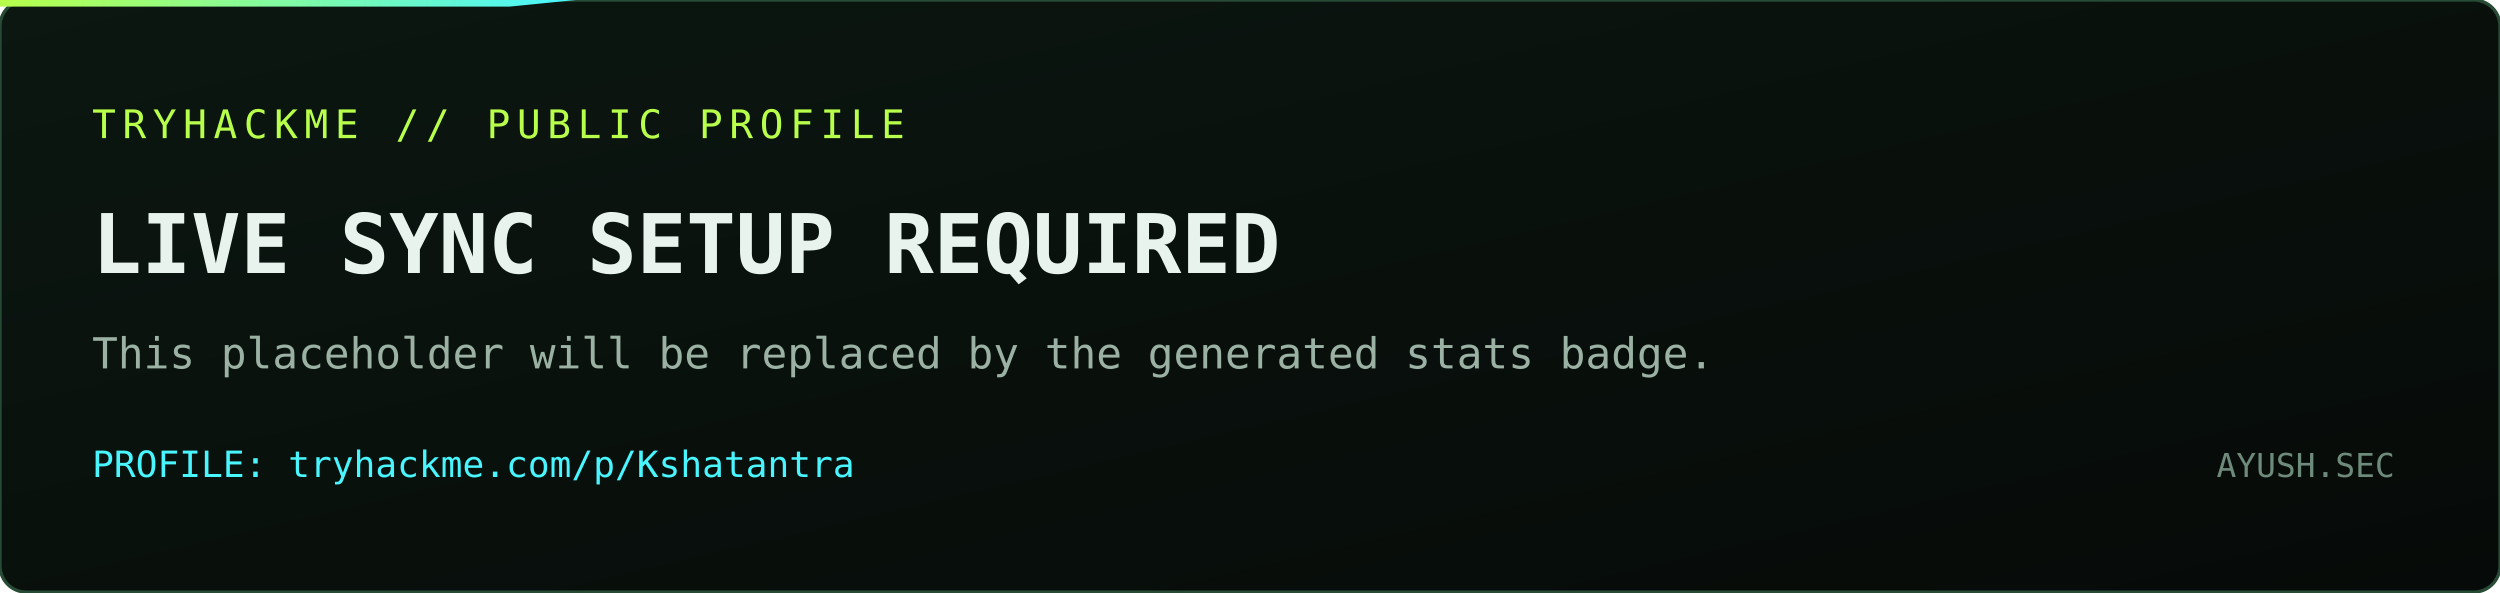
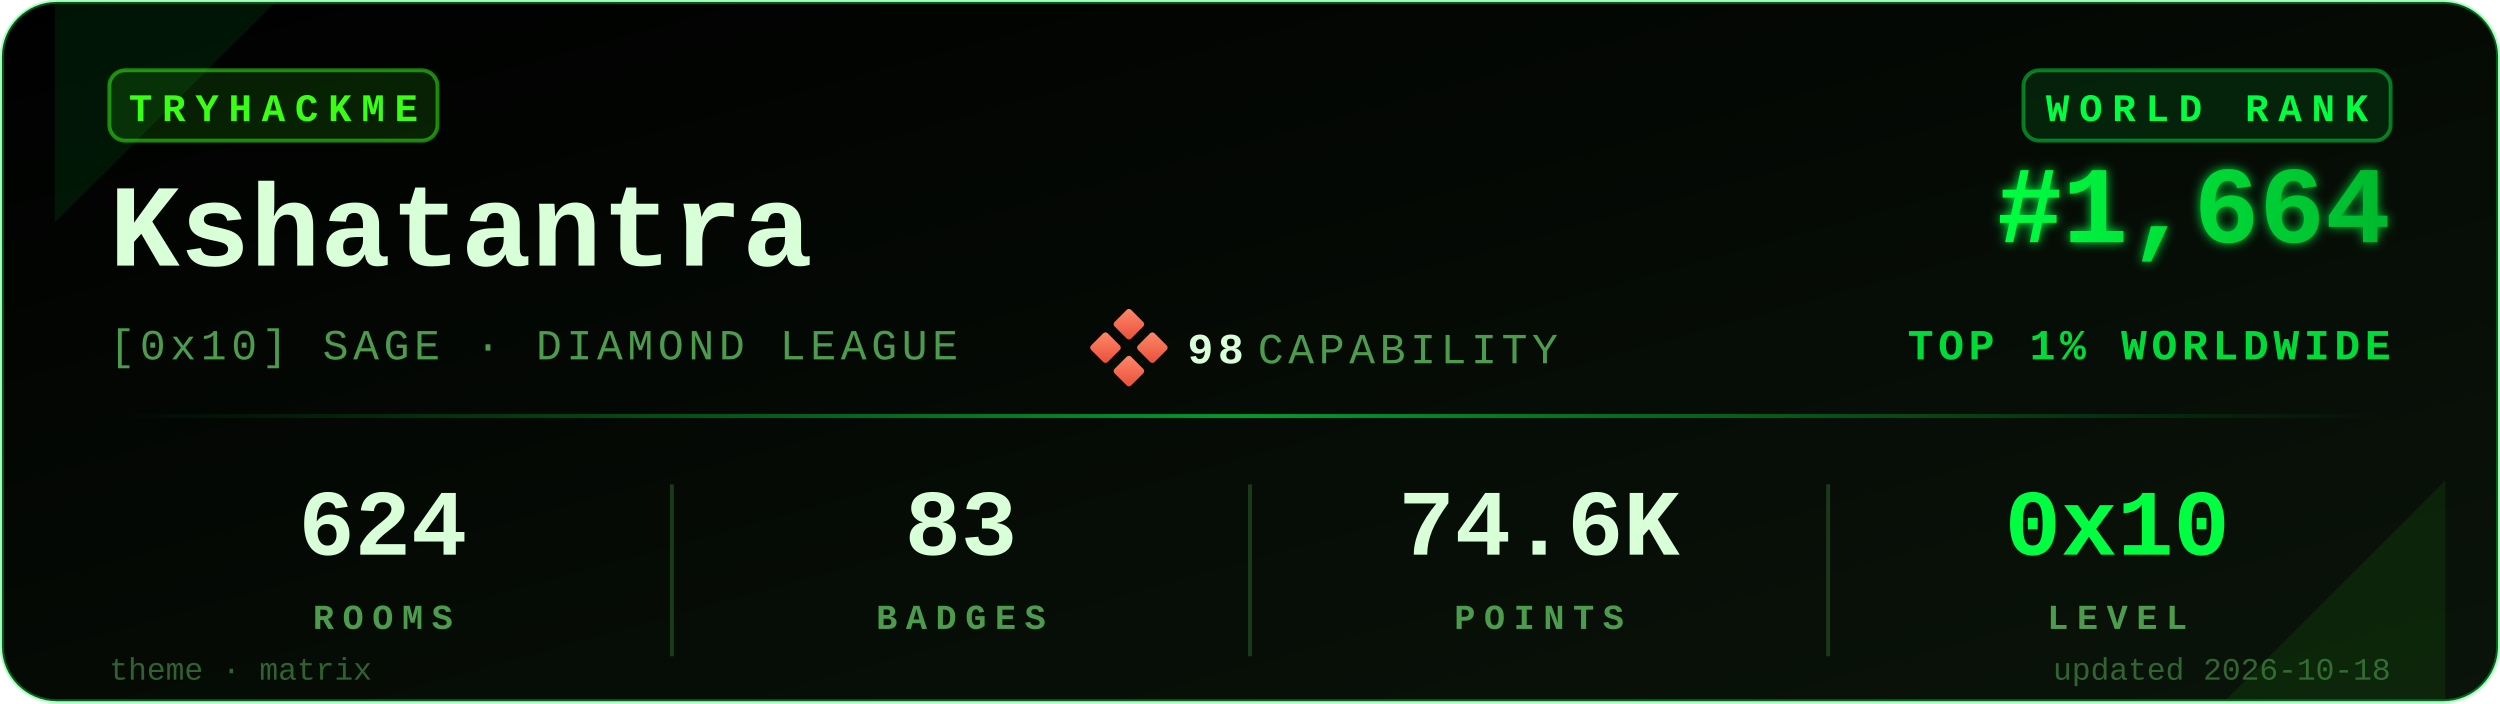
- <svg xmlns="http://www.w3.org/2000/svg" width="760" height="180" viewBox="0 0 760 180" role="img" aria-labelledby="title desc">
+ <svg xmlns="http://www.w3.org/2000/svg" viewBox="0 0 640 180" width="640" height="180" role="img" aria-label="TryHackMe stats for Kshatantra">
  <defs>
-     <linearGradient id="g" x1="0" x2="1">
-       <stop offset="0" stop-color="#b7ff4a" />
-       <stop offset="1" stop-color="#49f5ff" />
+     <linearGradient id="bgGrad" x1="0" y1="0" x2="1" y2="1">
+       <stop offset="0%" stop-color="#000000" />
+       <stop offset="100%" stop-color="#0a140a" />
    </linearGradient>
-     <linearGradient id="bg" x1="0" y1="0" x2="1" y2="1">
-       <stop offset="0" stop-color="#0c1711" />
-       <stop offset="1" stop-color="#060a08" />
+     <linearGradient id="rankGrad" x1="0" y1="0" x2="1" y2="0">
+       <stop offset="0%" stop-color="#00FF41" />
+       <stop offset="100%" stop-color="#00B82E" />
    </linearGradient>
+     <linearGradient id="accentGrad" x1="0" y1="0" x2="1" y2="0">
+       <stop offset="0%" stop-color="#00FF41" stop-opacity="0" />
+       <stop offset="50%" stop-color="#00FF41" stop-opacity="0.6" />
+       <stop offset="100%" stop-color="#00FF41" stop-opacity="0" />
+     </linearGradient>
+     <linearGradient id="capGrad" x1="0" y1="0" x2="1" y2="1">
+       <stop offset="0%" stop-color="#ff8a6b" />
+       <stop offset="100%" stop-color="#e94e3a" />
+     </linearGradient>
+     <filter id="glow" x="-20%" y="-20%" width="140%" height="140%">
+       <feGaussianBlur stdDeviation="1.4" result="b" />
+       <feMerge>
+         <feMergeNode in="b" />
+         <feMergeNode in="SourceGraphic" />
+       </feMerge>
+     </filter>
  </defs>
-   <rect width="760" height="180" rx="8" fill="url(#bg)" stroke="#284b36" />
-   <path d="M0 0H175L155 2H0Z" fill="url(#g)" />
-   <g font-family="monospace">
-     <text x="28" y="42" fill="#b7ff4a" font-size="12" letter-spacing="2">TRYHACKME // PUBLIC PROFILE</text>
-     <text x="28" y="83" fill="#e7f3ec" font-size="25" font-weight="700">LIVE SYNC SETUP REQUIRED</text>
-     <text x="28" y="112" fill="#9ab1a3" font-size="13">This placeholder will be replaced by the generated stats badge.</text>
-     <text x="28" y="145" fill="#49f5ff" font-size="11">PROFILE: tryhackme.com/p/Kshatantra</text>
-     <text x="728" y="145" fill="#6e8a7b" font-size="10" text-anchor="end">AYUSH.SEC</text>
+   <rect x="0.5" y="0.5" width="639" height="179" rx="14" ry="14" fill="url(#bgGrad)" stroke="#00FF41" stroke-opacity="0.35" stroke-width="1" />
+   <path d="M 14,1 L 70,1 L 14,57 Z" fill="#00FF41" opacity="0.08" />
+   <path d="M 626,179 L 570,179 L 626,123 Z" fill="#39FF14" opacity="0.08" />
+   <g transform="translate(28,18)">
+     <rect x="0" y="0" width="84" height="18" rx="4" ry="4" fill="#39FF14" fill-opacity="0.12" stroke="#39FF14" stroke-opacity="0.5" />
+     <text x="42" y="13" fill="#39FF14" font-family="ui-monospace,'SF Mono','Menlo','Cascadia Code','Consolas','Liberation Mono',monospace" font-size="10" font-weight="700" letter-spacing="2.5" text-anchor="middle">TRYHACKME</text>
  </g>
+   <text x="28" y="68" fill="#D9FFD9" font-family="ui-monospace,'SF Mono','Menlo','Cascadia Code','Consolas','Liberation Mono',monospace" font-size="30" font-weight="700">Kshatantra</text>
+   <text x="28" y="92" fill="#4D9C4D" font-family="ui-monospace,'SF Mono','Menlo','Cascadia Code','Consolas','Liberation Mono',monospace" font-size="11" font-weight="500" letter-spacing="1.2">[0x10] SAGE · DIAMOND LEAGUE</text>
+   <g transform="translate(280,80)">
+     <rect x="6" y="0" width="6" height="6" rx="0.8" fill="url(#capGrad)" transform="rotate(45 9 3)" />
+     <rect x="0" y="6" width="6" height="6" rx="0.8" fill="url(#capGrad)" transform="rotate(45 3 9)" />
+     <rect x="12" y="6" width="6" height="6" rx="0.8" fill="url(#capGrad)" transform="rotate(45 15 9)" />
+     <rect x="6" y="12" width="6" height="6" rx="0.8" fill="url(#capGrad)" transform="rotate(45 9 15)" />
+     <text x="24" y="13" fill="#D9FFD9" font-family="ui-monospace,'SF Mono','Menlo','Cascadia Code','Consolas','Liberation Mono',monospace" font-size="11" font-weight="700" letter-spacing="1.2">98</text>
+     <text x="42" y="13" fill="#4D9C4D" font-family="ui-monospace,'SF Mono','Menlo','Cascadia Code','Consolas','Liberation Mono',monospace" font-size="11" font-weight="500" letter-spacing="1.2">CAPABILITY</text>
+   </g>
+   <g transform="translate(612,18)">
+     <rect x="-94" y="0" width="94" height="18" rx="4" ry="4" fill="#00FF41" fill-opacity="0.10" stroke="#00FF41" stroke-opacity="0.45" />
+     <text x="-47" y="13" fill="#00FF41" font-family="ui-monospace,'SF Mono','Menlo','Cascadia Code','Consolas','Liberation Mono',monospace" font-size="10" font-weight="700" letter-spacing="2.5" text-anchor="middle">WORLD RANK</text>
+   </g>
+   <text x="612" y="62" fill="url(#rankGrad)" font-family="ui-monospace,'SF Mono','Menlo','Cascadia Code','Consolas','Liberation Mono',monospace" font-size="28" font-weight="700" text-anchor="end" filter="url(#glow)">#1,664</text>
+   <text x="612" y="92" fill="#00FF41" fill-opacity="0.85" font-family="ui-monospace,'SF Mono','Menlo','Cascadia Code','Consolas','Liberation Mono',monospace" font-size="11" font-weight="600" letter-spacing="1.2" text-anchor="end">TOP 1% WORLDWIDE</text>
+   <rect x="28" y="106" width="584" height="1" fill="url(#accentGrad)" />
+   <g font-family="ui-monospace,'SF Mono','Menlo','Cascadia Code','Consolas','Liberation Mono',monospace" text-anchor="middle">
+     <text x="98" y="142" fill="#D9FFD9" font-size="24" font-weight="700">624</text>
+     <text x="98" y="161" fill="#4D9C4D" font-size="9" font-weight="600" letter-spacing="2.2">ROOMS</text>
+     <text x="246" y="142" fill="#D9FFD9" font-size="24" font-weight="700">83</text>
+     <text x="246" y="161" fill="#4D9C4D" font-size="9" font-weight="600" letter-spacing="2.2">BADGES</text>
+     <text x="394" y="142" fill="#D9FFD9" font-size="24" font-weight="700">74.6K</text>
+     <text x="394" y="161" fill="#4D9C4D" font-size="9" font-weight="600" letter-spacing="2.2">POINTS</text>
+     <text x="542" y="142" fill="#00FF41" font-size="24" font-weight="700">0x10</text>
+     <text x="542" y="161" fill="#4D9C4D" font-size="9" font-weight="600" letter-spacing="2.2">LEVEL</text>
+   </g>
+   <line x1="172" y1="124" x2="172" y2="168" stroke="#1a3a1a" stroke-width="1" />
+   <line x1="320" y1="124" x2="320" y2="168" stroke="#1a3a1a" stroke-width="1" />
+   <line x1="468" y1="124" x2="468" y2="168" stroke="#1a3a1a" stroke-width="1" />
+   <text x="28" y="174" fill="#4D9C4D" fill-opacity="0.6" font-family="ui-monospace,'SF Mono','Menlo','Cascadia Code','Consolas','Liberation Mono',monospace" font-size="8" font-weight="500">theme · matrix</text>
+   <text x="612" y="174" fill="#4D9C4D" fill-opacity="0.6" font-family="ui-monospace,'SF Mono','Menlo','Cascadia Code','Consolas','Liberation Mono',monospace" font-size="8" font-weight="500" text-anchor="end">updated 2026-10-18</text>
</svg>
